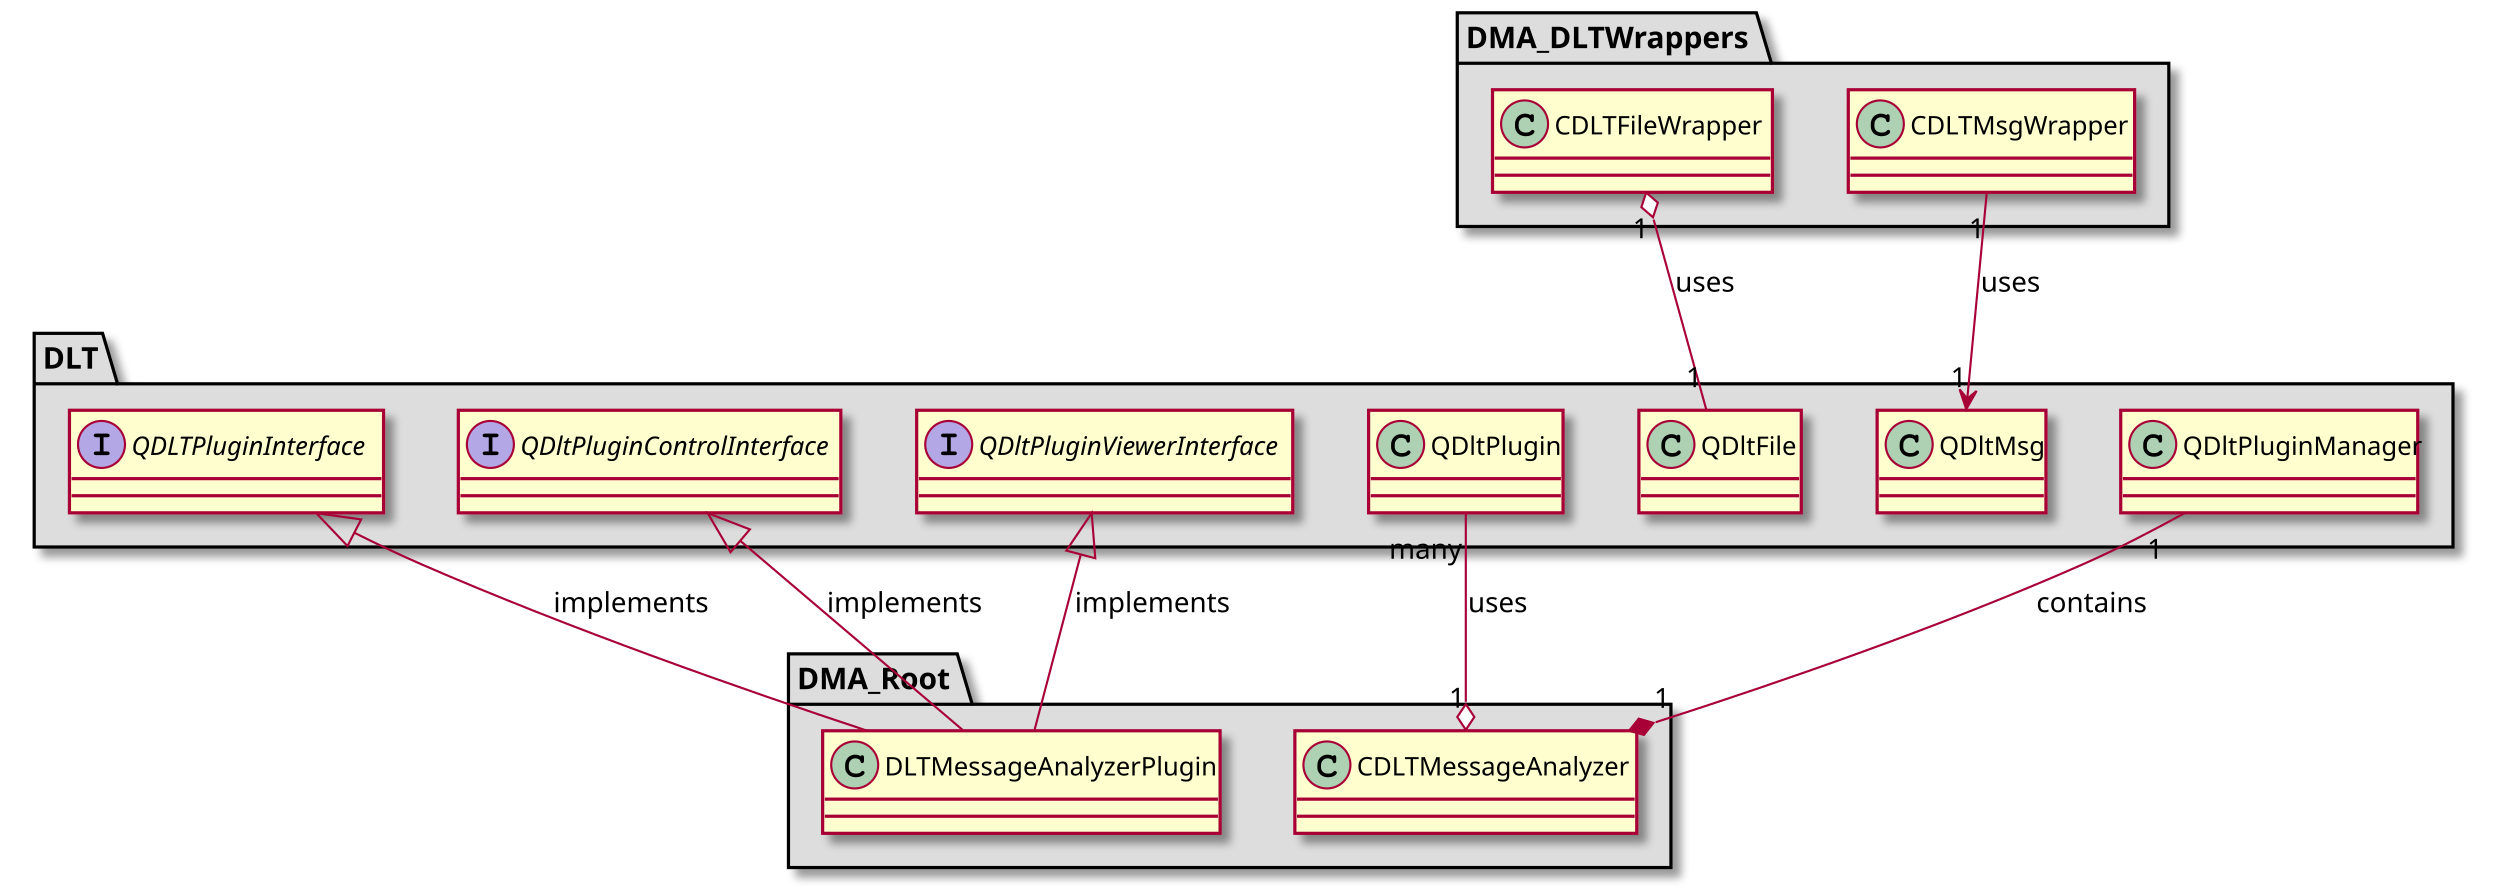
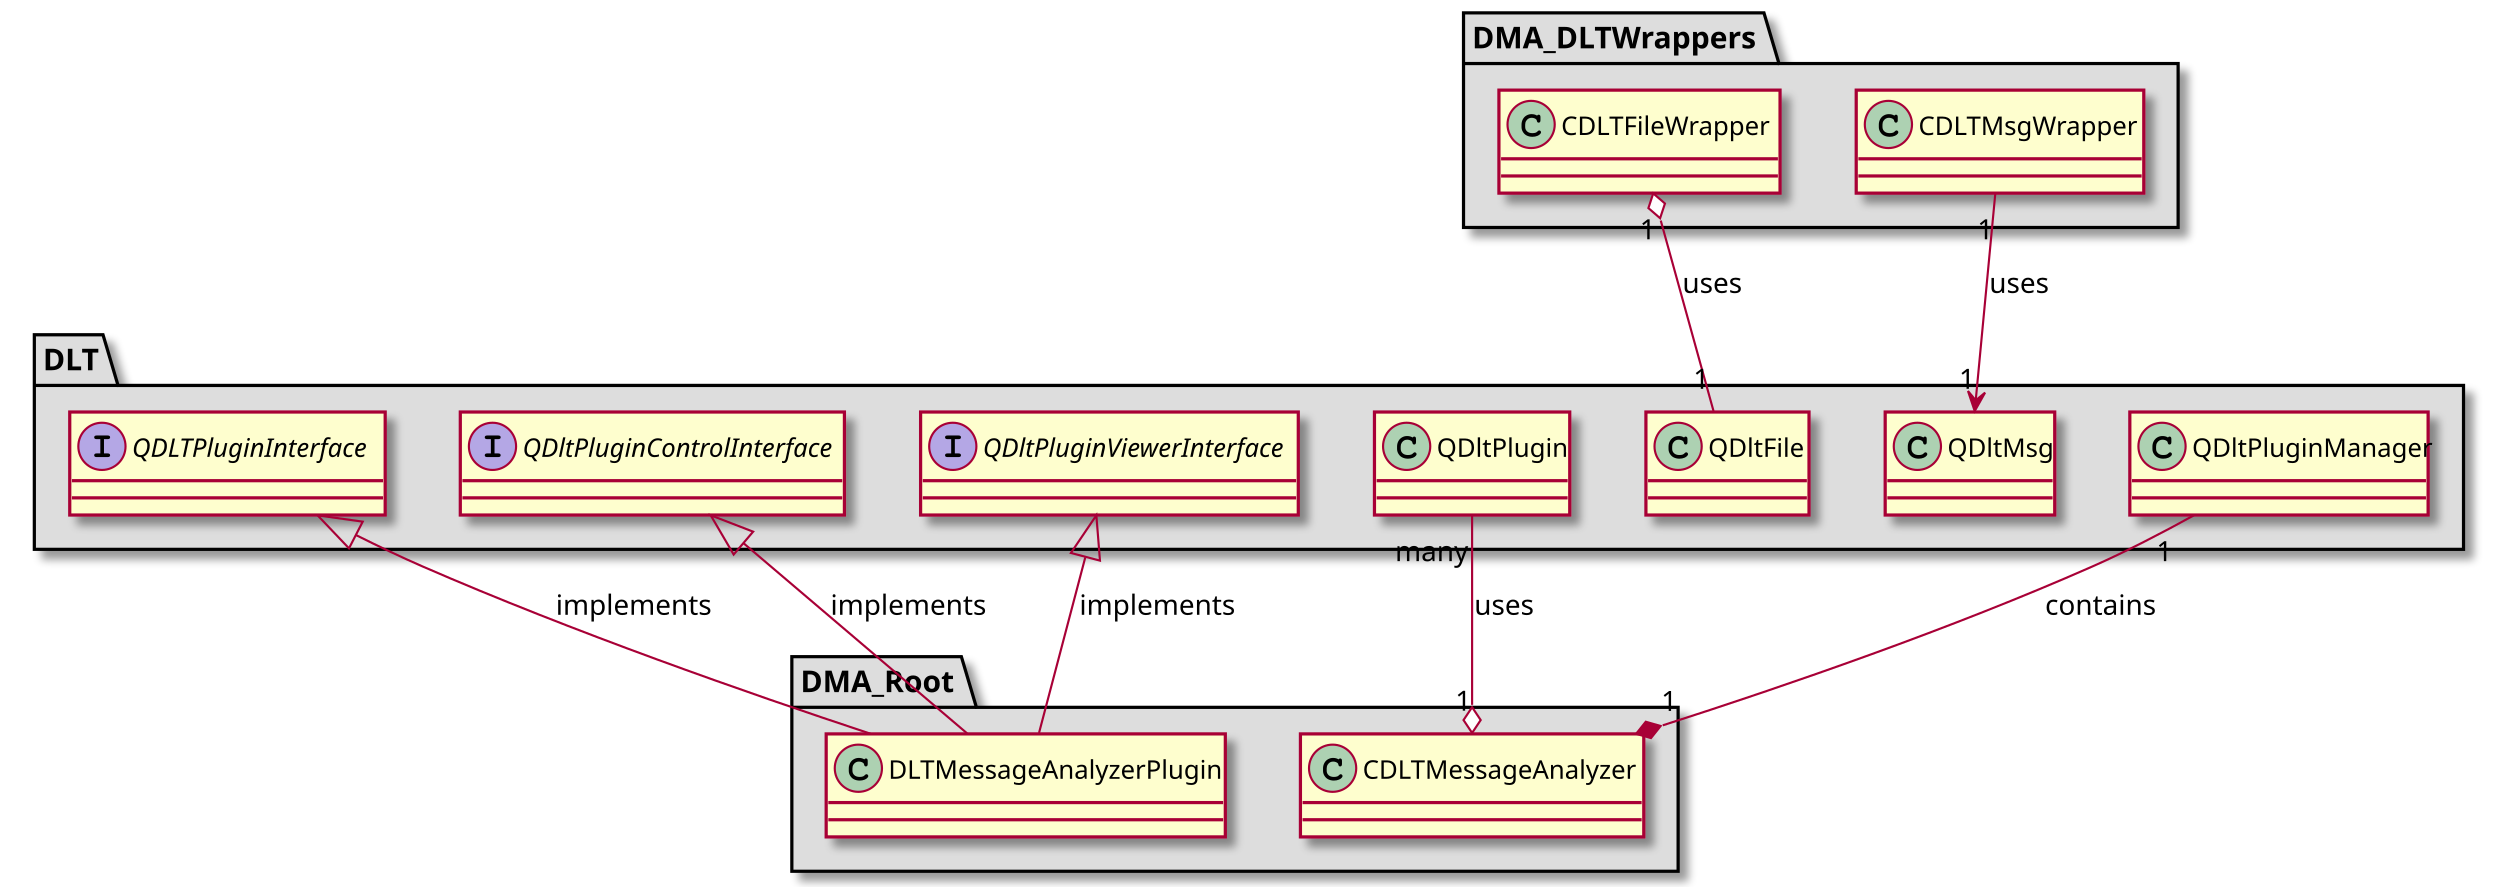
- <svg xmlns="http://www.w3.org/2000/svg" contentScriptType="application/ecmascript" contentStyleType="text/css" height="418px" preserveAspectRatio="none" style="width:1170px;height:418px;background:#FEFEFE;" version="1.1" viewBox="0 0 1170 418" width="1170px" zoomAndPan="magnify">
+ <svg xmlns="http://www.w3.org/2000/svg" contentScriptType="application/ecmascript" contentStyleType="text/css" height="413px" preserveAspectRatio="none" style="width:1165px;height:413px;background:#FEFEFE;" version="1.1" viewBox="0 0 1165 413" width="1165px" zoomAndPan="magnify">
  <defs>
    <filter height="300%" id="fgs6luslwe3an" width="300%" x="-1" y="-1">
      <feGaussianBlur result="blurOut" stdDeviation="2.0" />
      <feColorMatrix in="blurOut" result="blurOut2" type="matrix" values="0 0 0 0 0 0 0 0 0 0 0 0 0 0 0 0 0 0 .4 0" />
      <feOffset dx="4.0" dy="4.0" in="blurOut2" result="blurOut3" />
      <feBlend in="SourceGraphic" in2="blurOut3" mode="normal" />
    </filter>
  </defs>
  <g>
-     <polygon fill="#DDDDDD" filter="url(#fgs6luslwe3an)" points="16,156,48,156,55,179.609,1148,179.609,1148,256,16,256,16,156" style="stroke: #000000; stroke-width: 1.5;" />
-     <line style="stroke: #000000; stroke-width: 1.5;" x1="16" x2="55" y1="179.609" y2="179.609" />
+     <polygon fill="#DDDDDD" filter="url(#fgs6luslwe3an)" points="16,156,48,156,55,179.609,1148,179.609,1148,256,16,256,16,156" style="stroke:#000000;stroke-width:1.5;" />
+     <line style="stroke:#000000;stroke-width:1.5;" x1="16" x2="55" y1="179.609" y2="179.609" />
    <text fill="#000000" font-family="sans-serif" font-size="14" font-weight="bold" lengthAdjust="spacingAndGlyphs" textLength="26" x="20" y="172.533">DLT</text>
-     <polygon fill="#DDDDDD" filter="url(#fgs6luslwe3an)" points="682,6,822,6,829,29.609,1015,29.609,1015,106,682,106,682,6" style="stroke: #000000; stroke-width: 1.5;" />
-     <line style="stroke: #000000; stroke-width: 1.5;" x1="682" x2="829" y1="29.609" y2="29.609" />
+     <polygon fill="#DDDDDD" filter="url(#fgs6luslwe3an)" points="682,6,822,6,829,29.609,1015,29.609,1015,106,682,106,682,6" style="stroke:#000000;stroke-width:1.5;" />
+     <line style="stroke:#000000;stroke-width:1.5;" x1="682" x2="829" y1="29.609" y2="29.609" />
    <text fill="#000000" font-family="sans-serif" font-size="14" font-weight="bold" lengthAdjust="spacingAndGlyphs" textLength="134" x="686" y="22.533">DMA_DLTWrappers</text>
-     <polygon fill="#DDDDDD" filter="url(#fgs6luslwe3an)" points="369,306,448,306,455,329.609,782,329.609,782,406,369,406,369,306" style="stroke: #000000; stroke-width: 1.5;" />
-     <line style="stroke: #000000; stroke-width: 1.5;" x1="369" x2="455" y1="329.609" y2="329.609" />
+     <polygon fill="#DDDDDD" filter="url(#fgs6luslwe3an)" points="369,306,448,306,455,329.609,782,329.609,782,406,369,406,369,306" style="stroke:#000000;stroke-width:1.5;" />
+     <line style="stroke:#000000;stroke-width:1.5;" x1="369" x2="455" y1="329.609" y2="329.609" />
    <text fill="#000000" font-family="sans-serif" font-size="14" font-weight="bold" lengthAdjust="spacingAndGlyphs" textLength="73" x="373" y="322.533">DMA_Root</text>
-     <rect codeLine="8" fill="#FEFECE" filter="url(#fgs6luslwe3an)" height="48" id="QDLTPluginInterface" style="stroke: #A80036; stroke-width: 1.5;" width="147" x="32.5" y="192" />
-     <ellipse cx="47.5" cy="208" fill="#B4A7E5" rx="11" ry="11" style="stroke: #A80036; stroke-width: 1.0;" />
-     <path d="M48.453,204.641 L48.453,211.297 L50.172,211.297 Q50.781,211.297 51.047,211.531 Q51.312,211.766 51.312,212.156 Q51.312,212.531 51.047,212.766 Q50.781,213 50.172,213 L45.031,213 Q44.422,213 44.156,212.766 Q43.891,212.531 43.891,212.141 Q43.891,211.766 44.156,211.531 Q44.422,211.297 45.031,211.297 L46.75,211.297 L46.75,204.641 L45.031,204.641 Q44.422,204.641 44.156,204.406 Q43.891,204.172 43.891,203.781 Q43.891,203.406 44.156,203.172 Q44.422,202.938 45.031,202.938 L50.172,202.938 Q50.781,202.938 51.047,203.172 Q51.312,203.406 51.312,203.781 Q51.312,204.172 51.047,204.406 Q50.781,204.641 50.172,204.641 L48.453,204.641 Z " />
+     <rect codeLine="8" fill="#FEFECE" filter="url(#fgs6luslwe3an)" height="48" id="QDLTPluginInterface" style="stroke:#A80036;stroke-width:1.5;" width="147" x="32.5" y="192" />
+     <ellipse cx="47.5" cy="208" fill="#B4A7E5" rx="11" ry="11" style="stroke:#A80036;stroke-width:1.0;" />
+     <path d="M48.453,204.641 L48.453,211.297 L50.172,211.297 Q50.781,211.297 51.047,211.531 Q51.312,211.766 51.312,212.156 Q51.312,212.531 51.047,212.766 Q50.781,213 50.172,213 L45.031,213 Q44.422,213 44.156,212.766 Q43.891,212.531 43.891,212.141 Q43.891,211.766 44.156,211.531 Q44.422,211.297 45.031,211.297 L46.75,211.297 L46.75,204.641 L45.031,204.641 Q44.422,204.641 44.156,204.406 Q43.891,204.172 43.891,203.781 Q43.891,203.406 44.156,203.172 Q44.422,202.938 45.031,202.938 L50.172,202.938 Q50.781,202.938 51.047,203.172 Q51.312,203.406 51.312,203.781 Q51.312,204.172 51.047,204.406 Q50.781,204.641 50.172,204.641 L48.453,204.641 Z " fill="#000000" />
    <text fill="#000000" font-family="sans-serif" font-size="12" font-style="italic" lengthAdjust="spacingAndGlyphs" textLength="115" x="61.5" y="212.91">QDLTPluginInterface</text>
-     <line style="stroke: #A80036; stroke-width: 1.5;" x1="33.5" x2="178.5" y1="224" y2="224" />
-     <line style="stroke: #A80036; stroke-width: 1.5;" x1="33.5" x2="178.5" y1="232" y2="232" />
-     <rect codeLine="12" fill="#FEFECE" filter="url(#fgs6luslwe3an)" height="48" id="QDltFile" style="stroke: #A80036; stroke-width: 1.5;" width="76" x="767" y="192" />
-     <ellipse cx="782" cy="208" fill="#ADD1B2" rx="11" ry="11" style="stroke: #A80036; stroke-width: 1.0;" />
-     <path d="M784.766,203.875 Q784.922,203.656 785.109,203.547 Q785.297,203.438 785.516,203.438 Q785.891,203.438 786.125,203.695 Q786.359,203.953 786.359,204.562 L786.359,206.016 Q786.359,206.625 786.125,206.891 Q785.891,207.156 785.516,207.156 Q785.172,207.156 784.969,206.953 Q784.766,206.766 784.656,206.25 Q784.609,205.891 784.422,205.703 Q784.094,205.328 783.484,205.109 Q782.875,204.891 782.25,204.891 Q781.484,204.891 780.852,205.219 Q780.219,205.547 779.727,206.297 Q779.234,207.047 779.234,208.078 L779.234,209.172 Q779.234,210.406 780.125,211.227 Q781.016,212.047 782.609,212.047 Q783.547,212.047 784.203,211.797 Q784.594,211.641 785.016,211.203 Q785.281,210.938 785.43,210.859 Q785.578,210.781 785.781,210.781 Q786.109,210.781 786.367,211.039 Q786.625,211.297 786.625,211.641 Q786.625,211.984 786.281,212.391 Q785.781,212.969 784.984,213.297 Q783.906,213.75 782.609,213.75 Q781.094,213.75 779.891,213.125 Q778.906,212.625 778.219,211.555 Q777.531,210.484 777.531,209.203 L777.531,208.047 Q777.531,206.719 778.148,205.57 Q778.766,204.422 779.859,203.805 Q780.953,203.188 782.188,203.188 Q782.922,203.188 783.57,203.352 Q784.219,203.516 784.766,203.875 Z " />
+     <line style="stroke:#A80036;stroke-width:1.5;" x1="33.5" x2="178.5" y1="224" y2="224" />
+     <line style="stroke:#A80036;stroke-width:1.5;" x1="33.5" x2="178.5" y1="232" y2="232" />
+     <rect codeLine="12" fill="#FEFECE" filter="url(#fgs6luslwe3an)" height="48" id="QDltFile" style="stroke:#A80036;stroke-width:1.5;" width="76" x="767" y="192" />
+     <ellipse cx="782" cy="208" fill="#ADD1B2" rx="11" ry="11" style="stroke:#A80036;stroke-width:1.0;" />
+     <path d="M784.766,203.875 Q784.922,203.656 785.109,203.547 Q785.297,203.438 785.516,203.438 Q785.891,203.438 786.125,203.695 Q786.359,203.953 786.359,204.562 L786.359,206.016 Q786.359,206.625 786.125,206.891 Q785.891,207.156 785.516,207.156 Q785.172,207.156 784.969,206.953 Q784.766,206.766 784.656,206.25 Q784.609,205.891 784.422,205.703 Q784.094,205.328 783.484,205.109 Q782.875,204.891 782.25,204.891 Q781.484,204.891 780.852,205.219 Q780.219,205.547 779.727,206.297 Q779.234,207.047 779.234,208.078 L779.234,209.172 Q779.234,210.406 780.125,211.227 Q781.016,212.047 782.609,212.047 Q783.547,212.047 784.203,211.797 Q784.594,211.641 785.016,211.203 Q785.281,210.938 785.43,210.859 Q785.578,210.781 785.781,210.781 Q786.109,210.781 786.367,211.039 Q786.625,211.297 786.625,211.641 Q786.625,211.984 786.281,212.391 Q785.781,212.969 784.984,213.297 Q783.906,213.75 782.609,213.75 Q781.094,213.75 779.891,213.125 Q778.906,212.625 778.219,211.555 Q777.531,210.484 777.531,209.203 L777.531,208.047 Q777.531,206.719 778.148,205.57 Q778.766,204.422 779.859,203.805 Q780.953,203.188 782.188,203.188 Q782.922,203.188 783.57,203.352 Q784.219,203.516 784.766,203.875 Z " fill="#000000" />
    <text fill="#000000" font-family="sans-serif" font-size="12" lengthAdjust="spacingAndGlyphs" textLength="44" x="796" y="212.91">QDltFile</text>
-     <line style="stroke: #A80036; stroke-width: 1.5;" x1="768" x2="842" y1="224" y2="224" />
-     <line style="stroke: #A80036; stroke-width: 1.5;" x1="768" x2="842" y1="232" y2="232" />
-     <rect codeLine="16" fill="#FEFECE" filter="url(#fgs6luslwe3an)" height="48" id="QDltMsg" style="stroke: #A80036; stroke-width: 1.5;" width="79" x="878.5" y="192" />
-     <ellipse cx="893.5" cy="208" fill="#ADD1B2" rx="11" ry="11" style="stroke: #A80036; stroke-width: 1.0;" />
-     <path d="M896.266,203.875 Q896.422,203.656 896.609,203.547 Q896.797,203.438 897.016,203.438 Q897.391,203.438 897.625,203.695 Q897.859,203.953 897.859,204.562 L897.859,206.016 Q897.859,206.625 897.625,206.891 Q897.391,207.156 897.016,207.156 Q896.672,207.156 896.469,206.953 Q896.266,206.766 896.156,206.25 Q896.109,205.891 895.922,205.703 Q895.594,205.328 894.984,205.109 Q894.375,204.891 893.75,204.891 Q892.984,204.891 892.352,205.219 Q891.719,205.547 891.227,206.297 Q890.734,207.047 890.734,208.078 L890.734,209.172 Q890.734,210.406 891.625,211.227 Q892.516,212.047 894.109,212.047 Q895.047,212.047 895.703,211.797 Q896.094,211.641 896.516,211.203 Q896.781,210.938 896.93,210.859 Q897.078,210.781 897.281,210.781 Q897.609,210.781 897.867,211.039 Q898.125,211.297 898.125,211.641 Q898.125,211.984 897.781,212.391 Q897.281,212.969 896.484,213.297 Q895.406,213.75 894.109,213.75 Q892.594,213.75 891.391,213.125 Q890.406,212.625 889.719,211.555 Q889.031,210.484 889.031,209.203 L889.031,208.047 Q889.031,206.719 889.648,205.57 Q890.266,204.422 891.359,203.805 Q892.453,203.188 893.688,203.188 Q894.422,203.188 895.07,203.352 Q895.719,203.516 896.266,203.875 Z " />
+     <line style="stroke:#A80036;stroke-width:1.5;" x1="768" x2="842" y1="224" y2="224" />
+     <line style="stroke:#A80036;stroke-width:1.5;" x1="768" x2="842" y1="232" y2="232" />
+     <rect codeLine="16" fill="#FEFECE" filter="url(#fgs6luslwe3an)" height="48" id="QDltMsg" style="stroke:#A80036;stroke-width:1.5;" width="79" x="878.5" y="192" />
+     <ellipse cx="893.5" cy="208" fill="#ADD1B2" rx="11" ry="11" style="stroke:#A80036;stroke-width:1.0;" />
+     <path d="M896.266,203.875 Q896.422,203.656 896.609,203.547 Q896.797,203.438 897.016,203.438 Q897.391,203.438 897.625,203.695 Q897.859,203.953 897.859,204.562 L897.859,206.016 Q897.859,206.625 897.625,206.891 Q897.391,207.156 897.016,207.156 Q896.672,207.156 896.469,206.953 Q896.266,206.766 896.156,206.25 Q896.109,205.891 895.922,205.703 Q895.594,205.328 894.984,205.109 Q894.375,204.891 893.75,204.891 Q892.984,204.891 892.352,205.219 Q891.719,205.547 891.227,206.297 Q890.734,207.047 890.734,208.078 L890.734,209.172 Q890.734,210.406 891.625,211.227 Q892.516,212.047 894.109,212.047 Q895.047,212.047 895.703,211.797 Q896.094,211.641 896.516,211.203 Q896.781,210.938 896.93,210.859 Q897.078,210.781 897.281,210.781 Q897.609,210.781 897.867,211.039 Q898.125,211.297 898.125,211.641 Q898.125,211.984 897.781,212.391 Q897.281,212.969 896.484,213.297 Q895.406,213.75 894.109,213.75 Q892.594,213.75 891.391,213.125 Q890.406,212.625 889.719,211.555 Q889.031,210.484 889.031,209.203 L889.031,208.047 Q889.031,206.719 889.648,205.57 Q890.266,204.422 891.359,203.805 Q892.453,203.188 893.688,203.188 Q894.422,203.188 895.07,203.352 Q895.719,203.516 896.266,203.875 Z " fill="#000000" />
    <text fill="#000000" font-family="sans-serif" font-size="12" lengthAdjust="spacingAndGlyphs" textLength="47" x="907.5" y="212.91">QDltMsg</text>
-     <line style="stroke: #A80036; stroke-width: 1.5;" x1="879.5" x2="956.5" y1="224" y2="224" />
-     <line style="stroke: #A80036; stroke-width: 1.5;" x1="879.5" x2="956.5" y1="232" y2="232" />
-     <rect codeLine="20" fill="#FEFECE" filter="url(#fgs6luslwe3an)" height="48" id="QDltPlugin" style="stroke: #A80036; stroke-width: 1.5;" width="91" x="640.5" y="192" />
-     <ellipse cx="655.5" cy="208" fill="#ADD1B2" rx="11" ry="11" style="stroke: #A80036; stroke-width: 1.0;" />
-     <path d="M658.266,203.875 Q658.422,203.656 658.609,203.547 Q658.797,203.438 659.016,203.438 Q659.391,203.438 659.625,203.695 Q659.859,203.953 659.859,204.562 L659.859,206.016 Q659.859,206.625 659.625,206.891 Q659.391,207.156 659.016,207.156 Q658.672,207.156 658.469,206.953 Q658.266,206.766 658.156,206.25 Q658.109,205.891 657.922,205.703 Q657.594,205.328 656.984,205.109 Q656.375,204.891 655.75,204.891 Q654.984,204.891 654.352,205.219 Q653.719,205.547 653.227,206.297 Q652.734,207.047 652.734,208.078 L652.734,209.172 Q652.734,210.406 653.625,211.227 Q654.516,212.047 656.109,212.047 Q657.047,212.047 657.703,211.797 Q658.094,211.641 658.516,211.203 Q658.781,210.938 658.93,210.859 Q659.078,210.781 659.281,210.781 Q659.609,210.781 659.867,211.039 Q660.125,211.297 660.125,211.641 Q660.125,211.984 659.781,212.391 Q659.281,212.969 658.484,213.297 Q657.406,213.75 656.109,213.75 Q654.594,213.75 653.391,213.125 Q652.406,212.625 651.719,211.555 Q651.031,210.484 651.031,209.203 L651.031,208.047 Q651.031,206.719 651.648,205.57 Q652.266,204.422 653.359,203.805 Q654.453,203.188 655.688,203.188 Q656.422,203.188 657.07,203.352 Q657.719,203.516 658.266,203.875 Z " />
+     <line style="stroke:#A80036;stroke-width:1.5;" x1="879.5" x2="956.5" y1="224" y2="224" />
+     <line style="stroke:#A80036;stroke-width:1.5;" x1="879.5" x2="956.5" y1="232" y2="232" />
+     <rect codeLine="20" fill="#FEFECE" filter="url(#fgs6luslwe3an)" height="48" id="QDltPlugin" style="stroke:#A80036;stroke-width:1.5;" width="91" x="640.5" y="192" />
+     <ellipse cx="655.5" cy="208" fill="#ADD1B2" rx="11" ry="11" style="stroke:#A80036;stroke-width:1.0;" />
+     <path d="M658.266,203.875 Q658.422,203.656 658.609,203.547 Q658.797,203.438 659.016,203.438 Q659.391,203.438 659.625,203.695 Q659.859,203.953 659.859,204.562 L659.859,206.016 Q659.859,206.625 659.625,206.891 Q659.391,207.156 659.016,207.156 Q658.672,207.156 658.469,206.953 Q658.266,206.766 658.156,206.25 Q658.109,205.891 657.922,205.703 Q657.594,205.328 656.984,205.109 Q656.375,204.891 655.75,204.891 Q654.984,204.891 654.352,205.219 Q653.719,205.547 653.227,206.297 Q652.734,207.047 652.734,208.078 L652.734,209.172 Q652.734,210.406 653.625,211.227 Q654.516,212.047 656.109,212.047 Q657.047,212.047 657.703,211.797 Q658.094,211.641 658.516,211.203 Q658.781,210.938 658.93,210.859 Q659.078,210.781 659.281,210.781 Q659.609,210.781 659.867,211.039 Q660.125,211.297 660.125,211.641 Q660.125,211.984 659.781,212.391 Q659.281,212.969 658.484,213.297 Q657.406,213.75 656.109,213.75 Q654.594,213.75 653.391,213.125 Q652.406,212.625 651.719,211.555 Q651.031,210.484 651.031,209.203 L651.031,208.047 Q651.031,206.719 651.648,205.57 Q652.266,204.422 653.359,203.805 Q654.453,203.188 655.688,203.188 Q656.422,203.188 657.07,203.352 Q657.719,203.516 658.266,203.875 Z " fill="#000000" />
    <text fill="#000000" font-family="sans-serif" font-size="12" lengthAdjust="spacingAndGlyphs" textLength="59" x="669.5" y="212.91">QDltPlugin</text>
-     <line style="stroke: #A80036; stroke-width: 1.5;" x1="641.5" x2="730.5" y1="224" y2="224" />
-     <line style="stroke: #A80036; stroke-width: 1.5;" x1="641.5" x2="730.5" y1="232" y2="232" />
-     <rect codeLine="24" fill="#FEFECE" filter="url(#fgs6luslwe3an)" height="48" id="QDltPluginControlInterface" style="stroke: #A80036; stroke-width: 1.5;" width="179" x="214.5" y="192" />
-     <ellipse cx="229.5" cy="208" fill="#B4A7E5" rx="11" ry="11" style="stroke: #A80036; stroke-width: 1.0;" />
-     <path d="M230.453,204.641 L230.453,211.297 L232.172,211.297 Q232.781,211.297 233.047,211.531 Q233.312,211.766 233.312,212.156 Q233.312,212.531 233.047,212.766 Q232.781,213 232.172,213 L227.031,213 Q226.422,213 226.156,212.766 Q225.891,212.531 225.891,212.141 Q225.891,211.766 226.156,211.531 Q226.422,211.297 227.031,211.297 L228.75,211.297 L228.75,204.641 L227.031,204.641 Q226.422,204.641 226.156,204.406 Q225.891,204.172 225.891,203.781 Q225.891,203.406 226.156,203.172 Q226.422,202.938 227.031,202.938 L232.172,202.938 Q232.781,202.938 233.047,203.172 Q233.312,203.406 233.312,203.781 Q233.312,204.172 233.047,204.406 Q232.781,204.641 232.172,204.641 L230.453,204.641 Z " />
+     <line style="stroke:#A80036;stroke-width:1.5;" x1="641.5" x2="730.5" y1="224" y2="224" />
+     <line style="stroke:#A80036;stroke-width:1.5;" x1="641.5" x2="730.5" y1="232" y2="232" />
+     <rect codeLine="24" fill="#FEFECE" filter="url(#fgs6luslwe3an)" height="48" id="QDltPluginControlInterface" style="stroke:#A80036;stroke-width:1.5;" width="179" x="214.5" y="192" />
+     <ellipse cx="229.5" cy="208" fill="#B4A7E5" rx="11" ry="11" style="stroke:#A80036;stroke-width:1.0;" />
+     <path d="M230.453,204.641 L230.453,211.297 L232.172,211.297 Q232.781,211.297 233.047,211.531 Q233.312,211.766 233.312,212.156 Q233.312,212.531 233.047,212.766 Q232.781,213 232.172,213 L227.031,213 Q226.422,213 226.156,212.766 Q225.891,212.531 225.891,212.141 Q225.891,211.766 226.156,211.531 Q226.422,211.297 227.031,211.297 L228.75,211.297 L228.75,204.641 L227.031,204.641 Q226.422,204.641 226.156,204.406 Q225.891,204.172 225.891,203.781 Q225.891,203.406 226.156,203.172 Q226.422,202.938 227.031,202.938 L232.172,202.938 Q232.781,202.938 233.047,203.172 Q233.312,203.406 233.312,203.781 Q233.312,204.172 233.047,204.406 Q232.781,204.641 232.172,204.641 L230.453,204.641 Z " fill="#000000" />
    <text fill="#000000" font-family="sans-serif" font-size="12" font-style="italic" lengthAdjust="spacingAndGlyphs" textLength="147" x="243.5" y="212.91">QDltPluginControlInterface</text>
-     <line style="stroke: #A80036; stroke-width: 1.5;" x1="215.5" x2="392.5" y1="224" y2="224" />
-     <line style="stroke: #A80036; stroke-width: 1.5;" x1="215.5" x2="392.5" y1="232" y2="232" />
-     <rect codeLine="28" fill="#FEFECE" filter="url(#fgs6luslwe3an)" height="48" id="QDltPluginManager" style="stroke: #A80036; stroke-width: 1.5;" width="139" x="992.5" y="192" />
-     <ellipse cx="1007.5" cy="208" fill="#ADD1B2" rx="11" ry="11" style="stroke: #A80036; stroke-width: 1.0;" />
-     <path d="M1010.266,203.875 Q1010.422,203.656 1010.609,203.547 Q1010.797,203.438 1011.016,203.438 Q1011.391,203.438 1011.625,203.695 Q1011.859,203.953 1011.859,204.562 L1011.859,206.016 Q1011.859,206.625 1011.625,206.891 Q1011.391,207.156 1011.016,207.156 Q1010.672,207.156 1010.469,206.953 Q1010.266,206.766 1010.156,206.25 Q1010.109,205.891 1009.922,205.703 Q1009.594,205.328 1008.984,205.109 Q1008.375,204.891 1007.75,204.891 Q1006.984,204.891 1006.352,205.219 Q1005.719,205.547 1005.227,206.297 Q1004.734,207.047 1004.734,208.078 L1004.734,209.172 Q1004.734,210.406 1005.625,211.227 Q1006.516,212.047 1008.109,212.047 Q1009.047,212.047 1009.703,211.797 Q1010.094,211.641 1010.516,211.203 Q1010.781,210.938 1010.93,210.859 Q1011.078,210.781 1011.281,210.781 Q1011.609,210.781 1011.867,211.039 Q1012.125,211.297 1012.125,211.641 Q1012.125,211.984 1011.781,212.391 Q1011.281,212.969 1010.484,213.297 Q1009.406,213.75 1008.109,213.75 Q1006.594,213.75 1005.391,213.125 Q1004.406,212.625 1003.719,211.555 Q1003.031,210.484 1003.031,209.203 L1003.031,208.047 Q1003.031,206.719 1003.648,205.57 Q1004.266,204.422 1005.359,203.805 Q1006.453,203.188 1007.688,203.188 Q1008.422,203.188 1009.07,203.352 Q1009.719,203.516 1010.266,203.875 Z " />
+     <line style="stroke:#A80036;stroke-width:1.5;" x1="215.5" x2="392.5" y1="224" y2="224" />
+     <line style="stroke:#A80036;stroke-width:1.5;" x1="215.5" x2="392.5" y1="232" y2="232" />
+     <rect codeLine="28" fill="#FEFECE" filter="url(#fgs6luslwe3an)" height="48" id="QDltPluginManager" style="stroke:#A80036;stroke-width:1.5;" width="139" x="992.5" y="192" />
+     <ellipse cx="1007.5" cy="208" fill="#ADD1B2" rx="11" ry="11" style="stroke:#A80036;stroke-width:1.0;" />
+     <path d="M1010.266,203.875 Q1010.422,203.656 1010.609,203.547 Q1010.797,203.438 1011.016,203.438 Q1011.391,203.438 1011.625,203.695 Q1011.859,203.953 1011.859,204.562 L1011.859,206.016 Q1011.859,206.625 1011.625,206.891 Q1011.391,207.156 1011.016,207.156 Q1010.672,207.156 1010.469,206.953 Q1010.266,206.766 1010.156,206.25 Q1010.109,205.891 1009.922,205.703 Q1009.594,205.328 1008.984,205.109 Q1008.375,204.891 1007.75,204.891 Q1006.984,204.891 1006.352,205.219 Q1005.719,205.547 1005.227,206.297 Q1004.734,207.047 1004.734,208.078 L1004.734,209.172 Q1004.734,210.406 1005.625,211.227 Q1006.516,212.047 1008.109,212.047 Q1009.047,212.047 1009.703,211.797 Q1010.094,211.641 1010.516,211.203 Q1010.781,210.938 1010.93,210.859 Q1011.078,210.781 1011.281,210.781 Q1011.609,210.781 1011.867,211.039 Q1012.125,211.297 1012.125,211.641 Q1012.125,211.984 1011.781,212.391 Q1011.281,212.969 1010.484,213.297 Q1009.406,213.75 1008.109,213.75 Q1006.594,213.75 1005.391,213.125 Q1004.406,212.625 1003.719,211.555 Q1003.031,210.484 1003.031,209.203 L1003.031,208.047 Q1003.031,206.719 1003.648,205.57 Q1004.266,204.422 1005.359,203.805 Q1006.453,203.188 1007.688,203.188 Q1008.422,203.188 1009.07,203.352 Q1009.719,203.516 1010.266,203.875 Z " fill="#000000" />
    <text fill="#000000" font-family="sans-serif" font-size="12" lengthAdjust="spacingAndGlyphs" textLength="107" x="1021.5" y="212.91">QDltPluginManager</text>
-     <line style="stroke: #A80036; stroke-width: 1.5;" x1="993.5" x2="1130.5" y1="224" y2="224" />
-     <line style="stroke: #A80036; stroke-width: 1.5;" x1="993.5" x2="1130.5" y1="232" y2="232" />
-     <rect codeLine="32" fill="#FEFECE" filter="url(#fgs6luslwe3an)" height="48" id="QDltPluginViewerInterface" style="stroke: #A80036; stroke-width: 1.5;" width="176" x="429" y="192" />
-     <ellipse cx="444" cy="208" fill="#B4A7E5" rx="11" ry="11" style="stroke: #A80036; stroke-width: 1.0;" />
-     <path d="M444.953,204.641 L444.953,211.297 L446.672,211.297 Q447.281,211.297 447.547,211.531 Q447.812,211.766 447.812,212.156 Q447.812,212.531 447.547,212.766 Q447.281,213 446.672,213 L441.531,213 Q440.922,213 440.656,212.766 Q440.391,212.531 440.391,212.141 Q440.391,211.766 440.656,211.531 Q440.922,211.297 441.531,211.297 L443.25,211.297 L443.25,204.641 L441.531,204.641 Q440.922,204.641 440.656,204.406 Q440.391,204.172 440.391,203.781 Q440.391,203.406 440.656,203.172 Q440.922,202.938 441.531,202.938 L446.672,202.938 Q447.281,202.938 447.547,203.172 Q447.812,203.406 447.812,203.781 Q447.812,204.172 447.547,204.406 Q447.281,204.641 446.672,204.641 L444.953,204.641 Z " />
+     <line style="stroke:#A80036;stroke-width:1.5;" x1="993.5" x2="1130.5" y1="224" y2="224" />
+     <line style="stroke:#A80036;stroke-width:1.5;" x1="993.5" x2="1130.5" y1="232" y2="232" />
+     <rect codeLine="32" fill="#FEFECE" filter="url(#fgs6luslwe3an)" height="48" id="QDltPluginViewerInterface" style="stroke:#A80036;stroke-width:1.5;" width="176" x="429" y="192" />
+     <ellipse cx="444" cy="208" fill="#B4A7E5" rx="11" ry="11" style="stroke:#A80036;stroke-width:1.0;" />
+     <path d="M444.953,204.641 L444.953,211.297 L446.672,211.297 Q447.281,211.297 447.547,211.531 Q447.812,211.766 447.812,212.156 Q447.812,212.531 447.547,212.766 Q447.281,213 446.672,213 L441.531,213 Q440.922,213 440.656,212.766 Q440.391,212.531 440.391,212.141 Q440.391,211.766 440.656,211.531 Q440.922,211.297 441.531,211.297 L443.25,211.297 L443.25,204.641 L441.531,204.641 Q440.922,204.641 440.656,204.406 Q440.391,204.172 440.391,203.781 Q440.391,203.406 440.656,203.172 Q440.922,202.938 441.531,202.938 L446.672,202.938 Q447.281,202.938 447.547,203.172 Q447.812,203.406 447.812,203.781 Q447.812,204.172 447.547,204.406 Q447.281,204.641 446.672,204.641 L444.953,204.641 Z " fill="#000000" />
    <text fill="#000000" font-family="sans-serif" font-size="12" font-style="italic" lengthAdjust="spacingAndGlyphs" textLength="144" x="458" y="212.91">QDltPluginViewerInterface</text>
-     <line style="stroke: #A80036; stroke-width: 1.5;" x1="430" x2="604" y1="224" y2="224" />
-     <line style="stroke: #A80036; stroke-width: 1.5;" x1="430" x2="604" y1="232" y2="232" />
-     <rect codeLine="41" fill="#FEFECE" filter="url(#fgs6luslwe3an)" height="48" id="CDLTFileWrapper" style="stroke: #A80036; stroke-width: 1.5;" width="131" x="698.5" y="42" />
-     <ellipse cx="713.5" cy="58" fill="#ADD1B2" rx="11" ry="11" style="stroke: #A80036; stroke-width: 1.0;" />
-     <path d="M716.266,53.875 Q716.422,53.656 716.609,53.547 Q716.797,53.438 717.016,53.438 Q717.391,53.438 717.625,53.695 Q717.859,53.953 717.859,54.562 L717.859,56.016 Q717.859,56.625 717.625,56.891 Q717.391,57.156 717.016,57.156 Q716.672,57.156 716.469,56.953 Q716.266,56.766 716.156,56.25 Q716.109,55.891 715.922,55.703 Q715.594,55.328 714.984,55.109 Q714.375,54.891 713.75,54.891 Q712.984,54.891 712.352,55.219 Q711.719,55.547 711.227,56.297 Q710.734,57.047 710.734,58.078 L710.734,59.172 Q710.734,60.406 711.625,61.227 Q712.516,62.047 714.109,62.047 Q715.047,62.047 715.703,61.797 Q716.094,61.641 716.516,61.203 Q716.781,60.938 716.93,60.859 Q717.078,60.781 717.281,60.781 Q717.609,60.781 717.867,61.039 Q718.125,61.297 718.125,61.641 Q718.125,61.984 717.781,62.391 Q717.281,62.969 716.484,63.297 Q715.406,63.75 714.109,63.75 Q712.594,63.75 711.391,63.125 Q710.406,62.625 709.719,61.555 Q709.031,60.484 709.031,59.203 L709.031,58.047 Q709.031,56.719 709.648,55.57 Q710.266,54.422 711.359,53.805 Q712.453,53.188 713.688,53.188 Q714.422,53.188 715.07,53.352 Q715.719,53.516 716.266,53.875 Z " />
+     <line style="stroke:#A80036;stroke-width:1.5;" x1="430" x2="604" y1="224" y2="224" />
+     <line style="stroke:#A80036;stroke-width:1.5;" x1="430" x2="604" y1="232" y2="232" />
+     <rect codeLine="41" fill="#FEFECE" filter="url(#fgs6luslwe3an)" height="48" id="CDLTFileWrapper" style="stroke:#A80036;stroke-width:1.5;" width="131" x="698.5" y="42" />
+     <ellipse cx="713.5" cy="58" fill="#ADD1B2" rx="11" ry="11" style="stroke:#A80036;stroke-width:1.0;" />
+     <path d="M716.266,53.875 Q716.422,53.656 716.609,53.547 Q716.797,53.438 717.016,53.438 Q717.391,53.438 717.625,53.695 Q717.859,53.953 717.859,54.562 L717.859,56.016 Q717.859,56.625 717.625,56.891 Q717.391,57.156 717.016,57.156 Q716.672,57.156 716.469,56.953 Q716.266,56.766 716.156,56.25 Q716.109,55.891 715.922,55.703 Q715.594,55.328 714.984,55.109 Q714.375,54.891 713.75,54.891 Q712.984,54.891 712.352,55.219 Q711.719,55.547 711.227,56.297 Q710.734,57.047 710.734,58.078 L710.734,59.172 Q710.734,60.406 711.625,61.227 Q712.516,62.047 714.109,62.047 Q715.047,62.047 715.703,61.797 Q716.094,61.641 716.516,61.203 Q716.781,60.938 716.93,60.859 Q717.078,60.781 717.281,60.781 Q717.609,60.781 717.867,61.039 Q718.125,61.297 718.125,61.641 Q718.125,61.984 717.781,62.391 Q717.281,62.969 716.484,63.297 Q715.406,63.75 714.109,63.75 Q712.594,63.75 711.391,63.125 Q710.406,62.625 709.719,61.555 Q709.031,60.484 709.031,59.203 L709.031,58.047 Q709.031,56.719 709.648,55.57 Q710.266,54.422 711.359,53.805 Q712.453,53.188 713.688,53.188 Q714.422,53.188 715.07,53.352 Q715.719,53.516 716.266,53.875 Z " fill="#000000" />
    <text fill="#000000" font-family="sans-serif" font-size="12" lengthAdjust="spacingAndGlyphs" textLength="99" x="727.5" y="62.91">CDLTFileWrapper</text>
-     <line style="stroke: #A80036; stroke-width: 1.5;" x1="699.5" x2="828.5" y1="74" y2="74" />
-     <line style="stroke: #A80036; stroke-width: 1.5;" x1="699.5" x2="828.5" y1="82" y2="82" />
-     <rect codeLine="45" fill="#FEFECE" filter="url(#fgs6luslwe3an)" height="48" id="CDLTMsgWrapper" style="stroke: #A80036; stroke-width: 1.5;" width="134" x="865" y="42" />
-     <ellipse cx="880" cy="58" fill="#ADD1B2" rx="11" ry="11" style="stroke: #A80036; stroke-width: 1.0;" />
-     <path d="M882.766,53.875 Q882.922,53.656 883.109,53.547 Q883.297,53.438 883.516,53.438 Q883.891,53.438 884.125,53.695 Q884.359,53.953 884.359,54.562 L884.359,56.016 Q884.359,56.625 884.125,56.891 Q883.891,57.156 883.516,57.156 Q883.172,57.156 882.969,56.953 Q882.766,56.766 882.656,56.25 Q882.609,55.891 882.422,55.703 Q882.094,55.328 881.484,55.109 Q880.875,54.891 880.25,54.891 Q879.484,54.891 878.852,55.219 Q878.219,55.547 877.727,56.297 Q877.234,57.047 877.234,58.078 L877.234,59.172 Q877.234,60.406 878.125,61.227 Q879.016,62.047 880.609,62.047 Q881.547,62.047 882.203,61.797 Q882.594,61.641 883.016,61.203 Q883.281,60.938 883.43,60.859 Q883.578,60.781 883.781,60.781 Q884.109,60.781 884.367,61.039 Q884.625,61.297 884.625,61.641 Q884.625,61.984 884.281,62.391 Q883.781,62.969 882.984,63.297 Q881.906,63.75 880.609,63.75 Q879.094,63.75 877.891,63.125 Q876.906,62.625 876.219,61.555 Q875.531,60.484 875.531,59.203 L875.531,58.047 Q875.531,56.719 876.148,55.57 Q876.766,54.422 877.859,53.805 Q878.953,53.188 880.188,53.188 Q880.922,53.188 881.57,53.352 Q882.219,53.516 882.766,53.875 Z " />
+     <line style="stroke:#A80036;stroke-width:1.5;" x1="699.5" x2="828.5" y1="74" y2="74" />
+     <line style="stroke:#A80036;stroke-width:1.5;" x1="699.5" x2="828.5" y1="82" y2="82" />
+     <rect codeLine="45" fill="#FEFECE" filter="url(#fgs6luslwe3an)" height="48" id="CDLTMsgWrapper" style="stroke:#A80036;stroke-width:1.5;" width="134" x="865" y="42" />
+     <ellipse cx="880" cy="58" fill="#ADD1B2" rx="11" ry="11" style="stroke:#A80036;stroke-width:1.0;" />
+     <path d="M882.766,53.875 Q882.922,53.656 883.109,53.547 Q883.297,53.438 883.516,53.438 Q883.891,53.438 884.125,53.695 Q884.359,53.953 884.359,54.562 L884.359,56.016 Q884.359,56.625 884.125,56.891 Q883.891,57.156 883.516,57.156 Q883.172,57.156 882.969,56.953 Q882.766,56.766 882.656,56.25 Q882.609,55.891 882.422,55.703 Q882.094,55.328 881.484,55.109 Q880.875,54.891 880.25,54.891 Q879.484,54.891 878.852,55.219 Q878.219,55.547 877.727,56.297 Q877.234,57.047 877.234,58.078 L877.234,59.172 Q877.234,60.406 878.125,61.227 Q879.016,62.047 880.609,62.047 Q881.547,62.047 882.203,61.797 Q882.594,61.641 883.016,61.203 Q883.281,60.938 883.43,60.859 Q883.578,60.781 883.781,60.781 Q884.109,60.781 884.367,61.039 Q884.625,61.297 884.625,61.641 Q884.625,61.984 884.281,62.391 Q883.781,62.969 882.984,63.297 Q881.906,63.75 880.609,63.75 Q879.094,63.75 877.891,63.125 Q876.906,62.625 876.219,61.555 Q875.531,60.484 875.531,59.203 L875.531,58.047 Q875.531,56.719 876.148,55.57 Q876.766,54.422 877.859,53.805 Q878.953,53.188 880.188,53.188 Q880.922,53.188 881.57,53.352 Q882.219,53.516 882.766,53.875 Z " fill="#000000" />
    <text fill="#000000" font-family="sans-serif" font-size="12" lengthAdjust="spacingAndGlyphs" textLength="102" x="894" y="62.91">CDLTMsgWrapper</text>
-     <line style="stroke: #A80036; stroke-width: 1.5;" x1="866" x2="998" y1="74" y2="74" />
-     <line style="stroke: #A80036; stroke-width: 1.5;" x1="866" x2="998" y1="82" y2="82" />
-     <rect codeLine="54" fill="#FEFECE" filter="url(#fgs6luslwe3an)" height="48" id="CDLTMessageAnalyzer" style="stroke: #A80036; stroke-width: 1.5;" width="160" x="606" y="342" />
-     <ellipse cx="621" cy="358" fill="#ADD1B2" rx="11" ry="11" style="stroke: #A80036; stroke-width: 1.0;" />
-     <path d="M623.766,353.875 Q623.922,353.656 624.109,353.547 Q624.297,353.438 624.516,353.438 Q624.891,353.438 625.125,353.695 Q625.359,353.953 625.359,354.562 L625.359,356.016 Q625.359,356.625 625.125,356.891 Q624.891,357.156 624.516,357.156 Q624.172,357.156 623.969,356.953 Q623.766,356.766 623.656,356.25 Q623.609,355.891 623.422,355.703 Q623.094,355.328 622.484,355.109 Q621.875,354.891 621.25,354.891 Q620.484,354.891 619.852,355.219 Q619.219,355.547 618.727,356.297 Q618.234,357.047 618.234,358.078 L618.234,359.172 Q618.234,360.406 619.125,361.227 Q620.016,362.047 621.609,362.047 Q622.547,362.047 623.203,361.797 Q623.594,361.641 624.016,361.203 Q624.281,360.938 624.43,360.859 Q624.578,360.781 624.781,360.781 Q625.109,360.781 625.367,361.039 Q625.625,361.297 625.625,361.641 Q625.625,361.984 625.281,362.391 Q624.781,362.969 623.984,363.297 Q622.906,363.75 621.609,363.75 Q620.094,363.75 618.891,363.125 Q617.906,362.625 617.219,361.555 Q616.531,360.484 616.531,359.203 L616.531,358.047 Q616.531,356.719 617.148,355.57 Q617.766,354.422 618.859,353.805 Q619.953,353.188 621.188,353.188 Q621.922,353.188 622.57,353.352 Q623.219,353.516 623.766,353.875 Z " />
+     <line style="stroke:#A80036;stroke-width:1.5;" x1="866" x2="998" y1="74" y2="74" />
+     <line style="stroke:#A80036;stroke-width:1.5;" x1="866" x2="998" y1="82" y2="82" />
+     <rect codeLine="54" fill="#FEFECE" filter="url(#fgs6luslwe3an)" height="48" id="CDLTMessageAnalyzer" style="stroke:#A80036;stroke-width:1.5;" width="160" x="606" y="342" />
+     <ellipse cx="621" cy="358" fill="#ADD1B2" rx="11" ry="11" style="stroke:#A80036;stroke-width:1.0;" />
+     <path d="M623.766,353.875 Q623.922,353.656 624.109,353.547 Q624.297,353.438 624.516,353.438 Q624.891,353.438 625.125,353.695 Q625.359,353.953 625.359,354.562 L625.359,356.016 Q625.359,356.625 625.125,356.891 Q624.891,357.156 624.516,357.156 Q624.172,357.156 623.969,356.953 Q623.766,356.766 623.656,356.25 Q623.609,355.891 623.422,355.703 Q623.094,355.328 622.484,355.109 Q621.875,354.891 621.25,354.891 Q620.484,354.891 619.852,355.219 Q619.219,355.547 618.727,356.297 Q618.234,357.047 618.234,358.078 L618.234,359.172 Q618.234,360.406 619.125,361.227 Q620.016,362.047 621.609,362.047 Q622.547,362.047 623.203,361.797 Q623.594,361.641 624.016,361.203 Q624.281,360.938 624.43,360.859 Q624.578,360.781 624.781,360.781 Q625.109,360.781 625.367,361.039 Q625.625,361.297 625.625,361.641 Q625.625,361.984 625.281,362.391 Q624.781,362.969 623.984,363.297 Q622.906,363.75 621.609,363.75 Q620.094,363.75 618.891,363.125 Q617.906,362.625 617.219,361.555 Q616.531,360.484 616.531,359.203 L616.531,358.047 Q616.531,356.719 617.148,355.57 Q617.766,354.422 618.859,353.805 Q619.953,353.188 621.188,353.188 Q621.922,353.188 622.57,353.352 Q623.219,353.516 623.766,353.875 Z " fill="#000000" />
    <text fill="#000000" font-family="sans-serif" font-size="12" lengthAdjust="spacingAndGlyphs" textLength="128" x="635" y="362.91">CDLTMessageAnalyzer</text>
-     <line style="stroke: #A80036; stroke-width: 1.5;" x1="607" x2="765" y1="374" y2="374" />
-     <line style="stroke: #A80036; stroke-width: 1.5;" x1="607" x2="765" y1="382" y2="382" />
-     <rect codeLine="58" fill="#FEFECE" filter="url(#fgs6luslwe3an)" height="48" id="DLTMessageAnalyzerPlugin" style="stroke: #A80036; stroke-width: 1.5;" width="186" x="385" y="342" />
-     <ellipse cx="400" cy="358" fill="#ADD1B2" rx="11" ry="11" style="stroke: #A80036; stroke-width: 1.0;" />
-     <path d="M402.766,353.875 Q402.922,353.656 403.109,353.547 Q403.297,353.438 403.516,353.438 Q403.891,353.438 404.125,353.695 Q404.359,353.953 404.359,354.562 L404.359,356.016 Q404.359,356.625 404.125,356.891 Q403.891,357.156 403.516,357.156 Q403.172,357.156 402.969,356.953 Q402.766,356.766 402.656,356.25 Q402.609,355.891 402.422,355.703 Q402.094,355.328 401.484,355.109 Q400.875,354.891 400.25,354.891 Q399.484,354.891 398.852,355.219 Q398.219,355.547 397.727,356.297 Q397.234,357.047 397.234,358.078 L397.234,359.172 Q397.234,360.406 398.125,361.227 Q399.016,362.047 400.609,362.047 Q401.547,362.047 402.203,361.797 Q402.594,361.641 403.016,361.203 Q403.281,360.938 403.43,360.859 Q403.578,360.781 403.781,360.781 Q404.109,360.781 404.367,361.039 Q404.625,361.297 404.625,361.641 Q404.625,361.984 404.281,362.391 Q403.781,362.969 402.984,363.297 Q401.906,363.75 400.609,363.75 Q399.094,363.75 397.891,363.125 Q396.906,362.625 396.219,361.555 Q395.531,360.484 395.531,359.203 L395.531,358.047 Q395.531,356.719 396.148,355.57 Q396.766,354.422 397.859,353.805 Q398.953,353.188 400.188,353.188 Q400.922,353.188 401.57,353.352 Q402.219,353.516 402.766,353.875 Z " />
+     <line style="stroke:#A80036;stroke-width:1.5;" x1="607" x2="765" y1="374" y2="374" />
+     <line style="stroke:#A80036;stroke-width:1.5;" x1="607" x2="765" y1="382" y2="382" />
+     <rect codeLine="58" fill="#FEFECE" filter="url(#fgs6luslwe3an)" height="48" id="DLTMessageAnalyzerPlugin" style="stroke:#A80036;stroke-width:1.5;" width="186" x="385" y="342" />
+     <ellipse cx="400" cy="358" fill="#ADD1B2" rx="11" ry="11" style="stroke:#A80036;stroke-width:1.0;" />
+     <path d="M402.766,353.875 Q402.922,353.656 403.109,353.547 Q403.297,353.438 403.516,353.438 Q403.891,353.438 404.125,353.695 Q404.359,353.953 404.359,354.562 L404.359,356.016 Q404.359,356.625 404.125,356.891 Q403.891,357.156 403.516,357.156 Q403.172,357.156 402.969,356.953 Q402.766,356.766 402.656,356.25 Q402.609,355.891 402.422,355.703 Q402.094,355.328 401.484,355.109 Q400.875,354.891 400.25,354.891 Q399.484,354.891 398.852,355.219 Q398.219,355.547 397.727,356.297 Q397.234,357.047 397.234,358.078 L397.234,359.172 Q397.234,360.406 398.125,361.227 Q399.016,362.047 400.609,362.047 Q401.547,362.047 402.203,361.797 Q402.594,361.641 403.016,361.203 Q403.281,360.938 403.43,360.859 Q403.578,360.781 403.781,360.781 Q404.109,360.781 404.367,361.039 Q404.625,361.297 404.625,361.641 Q404.625,361.984 404.281,362.391 Q403.781,362.969 402.984,363.297 Q401.906,363.75 400.609,363.75 Q399.094,363.75 397.891,363.125 Q396.906,362.625 396.219,361.555 Q395.531,360.484 395.531,359.203 L395.531,358.047 Q395.531,356.719 396.148,355.57 Q396.766,354.422 397.859,353.805 Q398.953,353.188 400.188,353.188 Q400.922,353.188 401.57,353.352 Q402.219,353.516 402.766,353.875 Z " fill="#000000" />
    <text fill="#000000" font-family="sans-serif" font-size="12" lengthAdjust="spacingAndGlyphs" textLength="154" x="414" y="362.91">DLTMessageAnalyzerPlugin</text>
-     <line style="stroke: #A80036; stroke-width: 1.5;" x1="386" x2="570" y1="374" y2="374" />
-     <line style="stroke: #A80036; stroke-width: 1.5;" x1="386" x2="570" y1="382" y2="382" />
-     <path codeLine="65" d="M165.914,249.355 C176.174,254.488 186.812,259.561 197,264 C266.506,294.284 348.306,322.929 405.669,341.925 " fill="none" id="QDLTPluginInterface-backto-DLTMessageAnalyzerPlugin" style="stroke: #A80036; stroke-width: 1.0;" />
-     <polygon fill="none" points="162.628,255.537,148.032,240.176,169.021,243.082,162.628,255.537" style="stroke: #A80036; stroke-width: 1.0;" />
+     <line style="stroke:#A80036;stroke-width:1.5;" x1="386" x2="570" y1="374" y2="374" />
+     <line style="stroke:#A80036;stroke-width:1.5;" x1="386" x2="570" y1="382" y2="382" />
+     <path codeLine="65" d="M165.914,249.355 C176.174,254.488 186.812,259.561 197,264 C266.506,294.284 348.306,322.929 405.669,341.925 " fill="none" id="QDLTPluginInterface-backto-DLTMessageAnalyzerPlugin" style="stroke:#A80036;stroke-width:1.0;" />
+     <polygon fill="none" points="162.628,255.537,148.032,240.176,169.021,243.082,162.628,255.537" style="stroke:#A80036;stroke-width:1.0;" />
    <text fill="#000000" font-family="sans-serif" font-size="13" lengthAdjust="spacingAndGlyphs" textLength="67" x="259" y="286.495">implements</text>
-     <path codeLine="66" d="M346.549,253.191 C379.024,280.814 422.798,318.047 450.717,341.794 " fill="none" id="QDltPluginControlInterface-backto-DLTMessageAnalyzerPlugin" style="stroke: #A80036; stroke-width: 1.0;" />
-     <polygon fill="none" points="341.887,258.415,331.188,240.125,350.957,247.751,341.887,258.415" style="stroke: #A80036; stroke-width: 1.0;" />
+     <path codeLine="66" d="M346.549,253.191 C379.024,280.814 422.798,318.047 450.717,341.794 " fill="none" id="QDltPluginControlInterface-backto-DLTMessageAnalyzerPlugin" style="stroke:#A80036;stroke-width:1.0;" />
+     <polygon fill="none" points="341.887,258.415,331.188,240.125,350.957,247.751,341.887,258.415" style="stroke:#A80036;stroke-width:1.0;" />
    <text fill="#000000" font-family="sans-serif" font-size="13" lengthAdjust="spacingAndGlyphs" textLength="67" x="387" y="286.495">implements</text>
-     <path codeLine="67" d="M505.742,259.724 C498.722,286.361 489.957,319.625 484.18,341.549 " fill="none" id="QDltPluginViewerInterface-backto-DLTMessageAnalyzerPlugin" style="stroke: #A80036; stroke-width: 1.0;" />
-     <polygon fill="none" points="499.041,257.681,510.906,240.125,512.579,261.249,499.041,257.681" style="stroke: #A80036; stroke-width: 1.0;" />
+     <path codeLine="67" d="M505.742,259.724 C498.722,286.361 489.957,319.625 484.18,341.549 " fill="none" id="QDltPluginViewerInterface-backto-DLTMessageAnalyzerPlugin" style="stroke:#A80036;stroke-width:1.0;" />
+     <polygon fill="none" points="499.041,257.681,510.906,240.125,512.579,261.249,499.041,257.681" style="stroke:#A80036;stroke-width:1.0;" />
    <text fill="#000000" font-family="sans-serif" font-size="13" lengthAdjust="spacingAndGlyphs" textLength="67" x="503" y="286.495">implements</text>
-     <path codeLine="70" d="M773.91,102.774 C781.548,130.343 791.889,167.671 798.503,191.549 " fill="none" id="CDLTFileWrapper-backto-QDltFile" style="stroke: #A80036; stroke-width: 1.0;" />
-     <polygon fill="#FEFEFE" points="770.406,90.125,768.153,96.975,773.61,101.689,775.863,94.839,770.406,90.125" style="stroke: #A80036; stroke-width: 1.0;" />
+     <path codeLine="70" d="M773.91,102.774 C781.548,130.343 791.889,167.671 798.503,191.549 " fill="none" id="CDLTFileWrapper-backto-QDltFile" style="stroke:#A80036;stroke-width:1.0;" />
+     <polygon fill="#FEFEFE" points="770.406,90.125,768.153,96.975,773.61,101.689,775.863,94.839,770.406,90.125" style="stroke:#A80036;stroke-width:1.0;" />
    <text fill="#000000" font-family="sans-serif" font-size="13" lengthAdjust="spacingAndGlyphs" textLength="28" x="784" y="136.495">uses</text>
    <text fill="#000000" font-family="sans-serif" font-size="13" lengthAdjust="spacingAndGlyphs" textLength="7" x="764.114" y="111.493">1</text>
    <text fill="#000000" font-family="sans-serif" font-size="13" lengthAdjust="spacingAndGlyphs" textLength="7" x="789.066" y="181.177">1</text>
-     <path codeLine="71" d="M929.813,90.125 C927.351,116.147 923.351,158.437 920.697,186.485 " fill="none" id="CDLTMsgWrapper-to-QDltMsg" style="stroke: #A80036; stroke-width: 1.0;" />
-     <polygon fill="#A80036" points="920.218,191.549,925.049,182.966,920.689,186.571,917.084,182.212,920.218,191.549" style="stroke: #A80036; stroke-width: 1.0;" />
+     <path codeLine="71" d="M929.813,90.125 C927.351,116.147 923.351,158.437 920.697,186.485 " fill="none" id="CDLTMsgWrapper-to-QDltMsg" style="stroke:#A80036;stroke-width:1.0;" />
+     <polygon fill="#A80036" points="920.218,191.549,925.049,182.966,920.689,186.571,917.084,182.212,920.218,191.549" style="stroke:#A80036;stroke-width:1.0;" />
    <text fill="#000000" font-family="sans-serif" font-size="13" lengthAdjust="spacingAndGlyphs" textLength="28" x="927" y="136.495">uses</text>
    <text fill="#000000" font-family="sans-serif" font-size="13" lengthAdjust="spacingAndGlyphs" textLength="7" x="921.427" y="111.493">1</text>
    <text fill="#000000" font-family="sans-serif" font-size="13" lengthAdjust="spacingAndGlyphs" textLength="7" x="912.905" y="181.177">1</text>
-     <path codeLine="72" d="M686,328.471 C686,300.851 686,263.772 686,240.125 " fill="none" id="CDLTMessageAnalyzer-backto-QDltPlugin" style="stroke: #A80036; stroke-width: 1.0;" />
-     <polygon fill="#FEFEFE" points="686,341.549,690,335.549,686,329.549,682,335.549,686,341.549" style="stroke: #A80036; stroke-width: 1.0;" />
+     <path codeLine="72" d="M686,328.471 C686,300.851 686,263.772 686,240.125 " fill="none" id="CDLTMessageAnalyzer-backto-QDltPlugin" style="stroke:#A80036;stroke-width:1.0;" />
+     <polygon fill="#FEFEFE" points="686,341.549,690,335.549,686,329.549,682,335.549,686,341.549" style="stroke:#A80036;stroke-width:1.0;" />
    <text fill="#000000" font-family="sans-serif" font-size="13" lengthAdjust="spacingAndGlyphs" textLength="28" x="687" y="286.495">uses</text>
    <text fill="#000000" font-family="sans-serif" font-size="13" lengthAdjust="spacingAndGlyphs" textLength="7" x="678.147" y="331.177">1</text>
    <text fill="#000000" font-family="sans-serif" font-size="13" lengthAdjust="spacingAndGlyphs" textLength="32" x="650.1" y="261.493">many</text>
-     <path codeLine="73" d="M774.853,338.001 C832.747,319.425 909.431,292.948 975,264 C990.862,256.997 1007.75,248.204 1022.38,240.124 " fill="none" id="CDLTMessageAnalyzer-backto-QDltPluginManager" style="stroke: #A80036; stroke-width: 1.0;" />
-     <polygon fill="#A80036" points="762.424,341.96,769.355,343.95,773.858,338.318,766.927,336.328,762.424,341.96" style="stroke: #A80036; stroke-width: 1.0;" />
+     <path codeLine="73" d="M774.853,338.001 C832.747,319.425 909.431,292.948 975,264 C990.862,256.997 1007.75,248.204 1022.38,240.124 " fill="none" id="CDLTMessageAnalyzer-backto-QDltPluginManager" style="stroke:#A80036;stroke-width:1.0;" />
+     <polygon fill="#A80036" points="762.424,341.96,769.355,343.95,773.858,338.318,766.927,336.328,762.424,341.96" style="stroke:#A80036;stroke-width:1.0;" />
    <text fill="#000000" font-family="sans-serif" font-size="13" lengthAdjust="spacingAndGlyphs" textLength="49" x="953" y="286.495">contains</text>
    <text fill="#000000" font-family="sans-serif" font-size="13" lengthAdjust="spacingAndGlyphs" textLength="7" x="774.111" y="331.29">1</text>
    <text fill="#000000" font-family="sans-serif" font-size="13" lengthAdjust="spacingAndGlyphs" textLength="7" x="1004.87" y="261.492">1</text>
  </g>
</svg>
